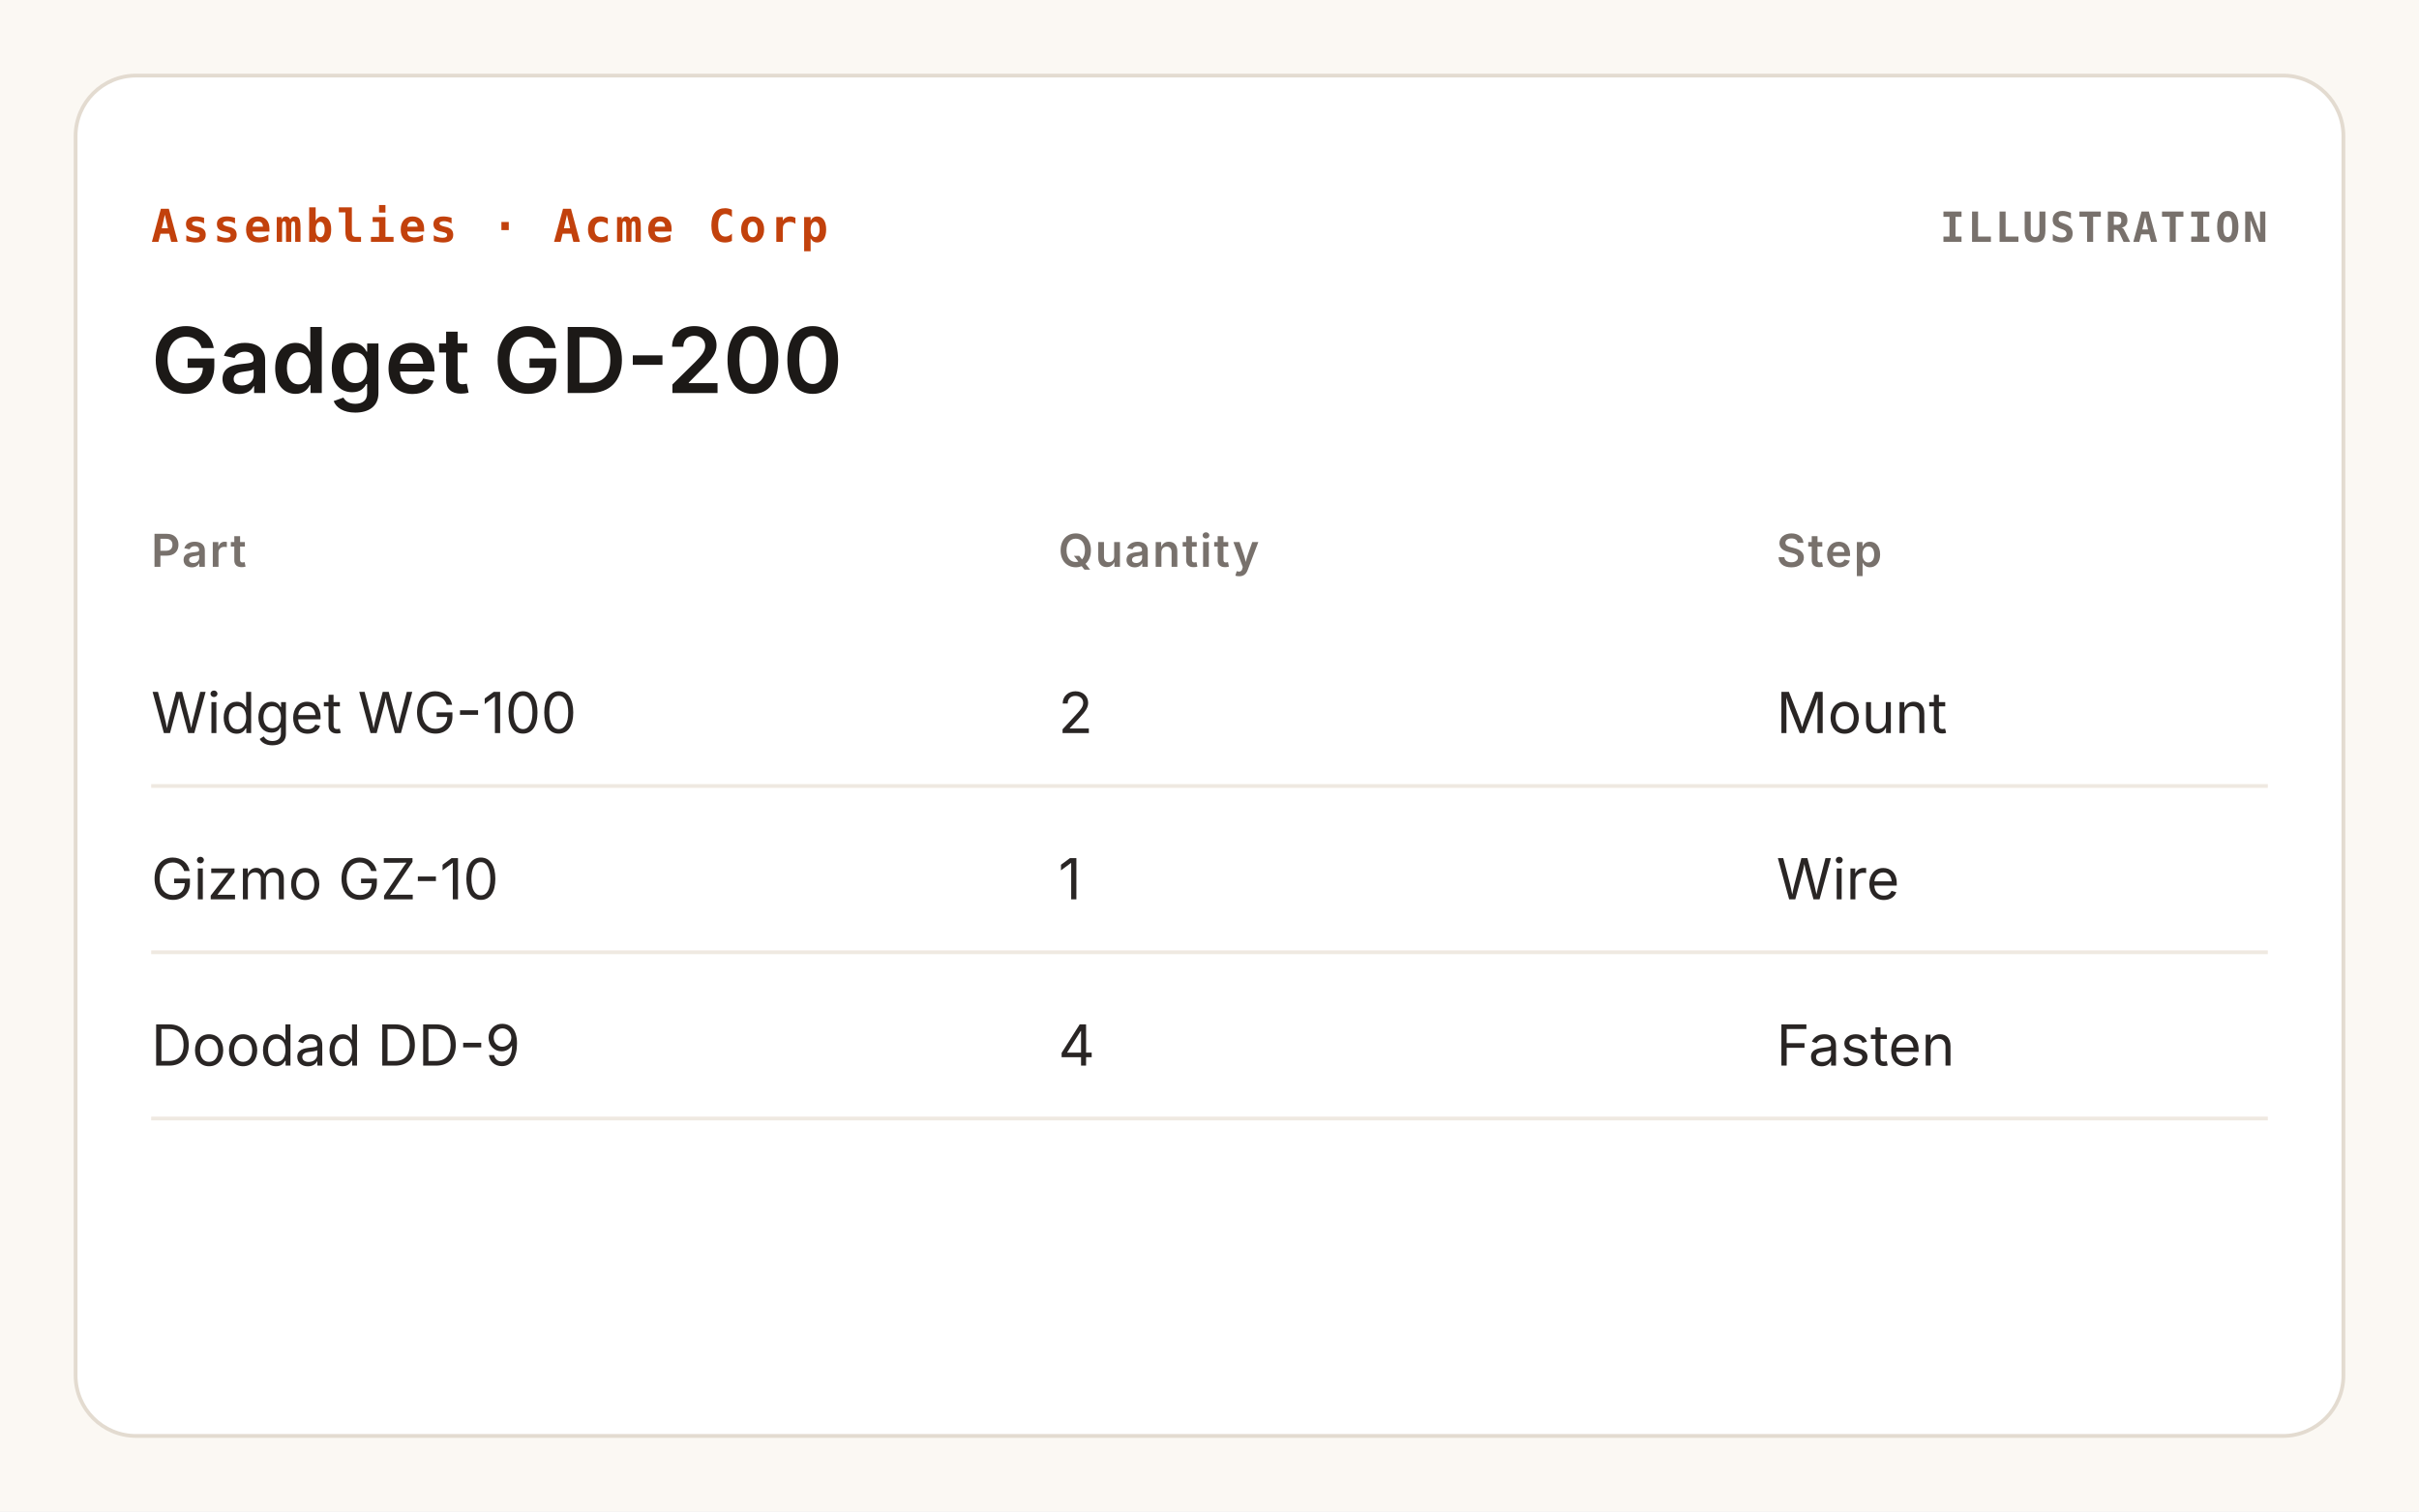
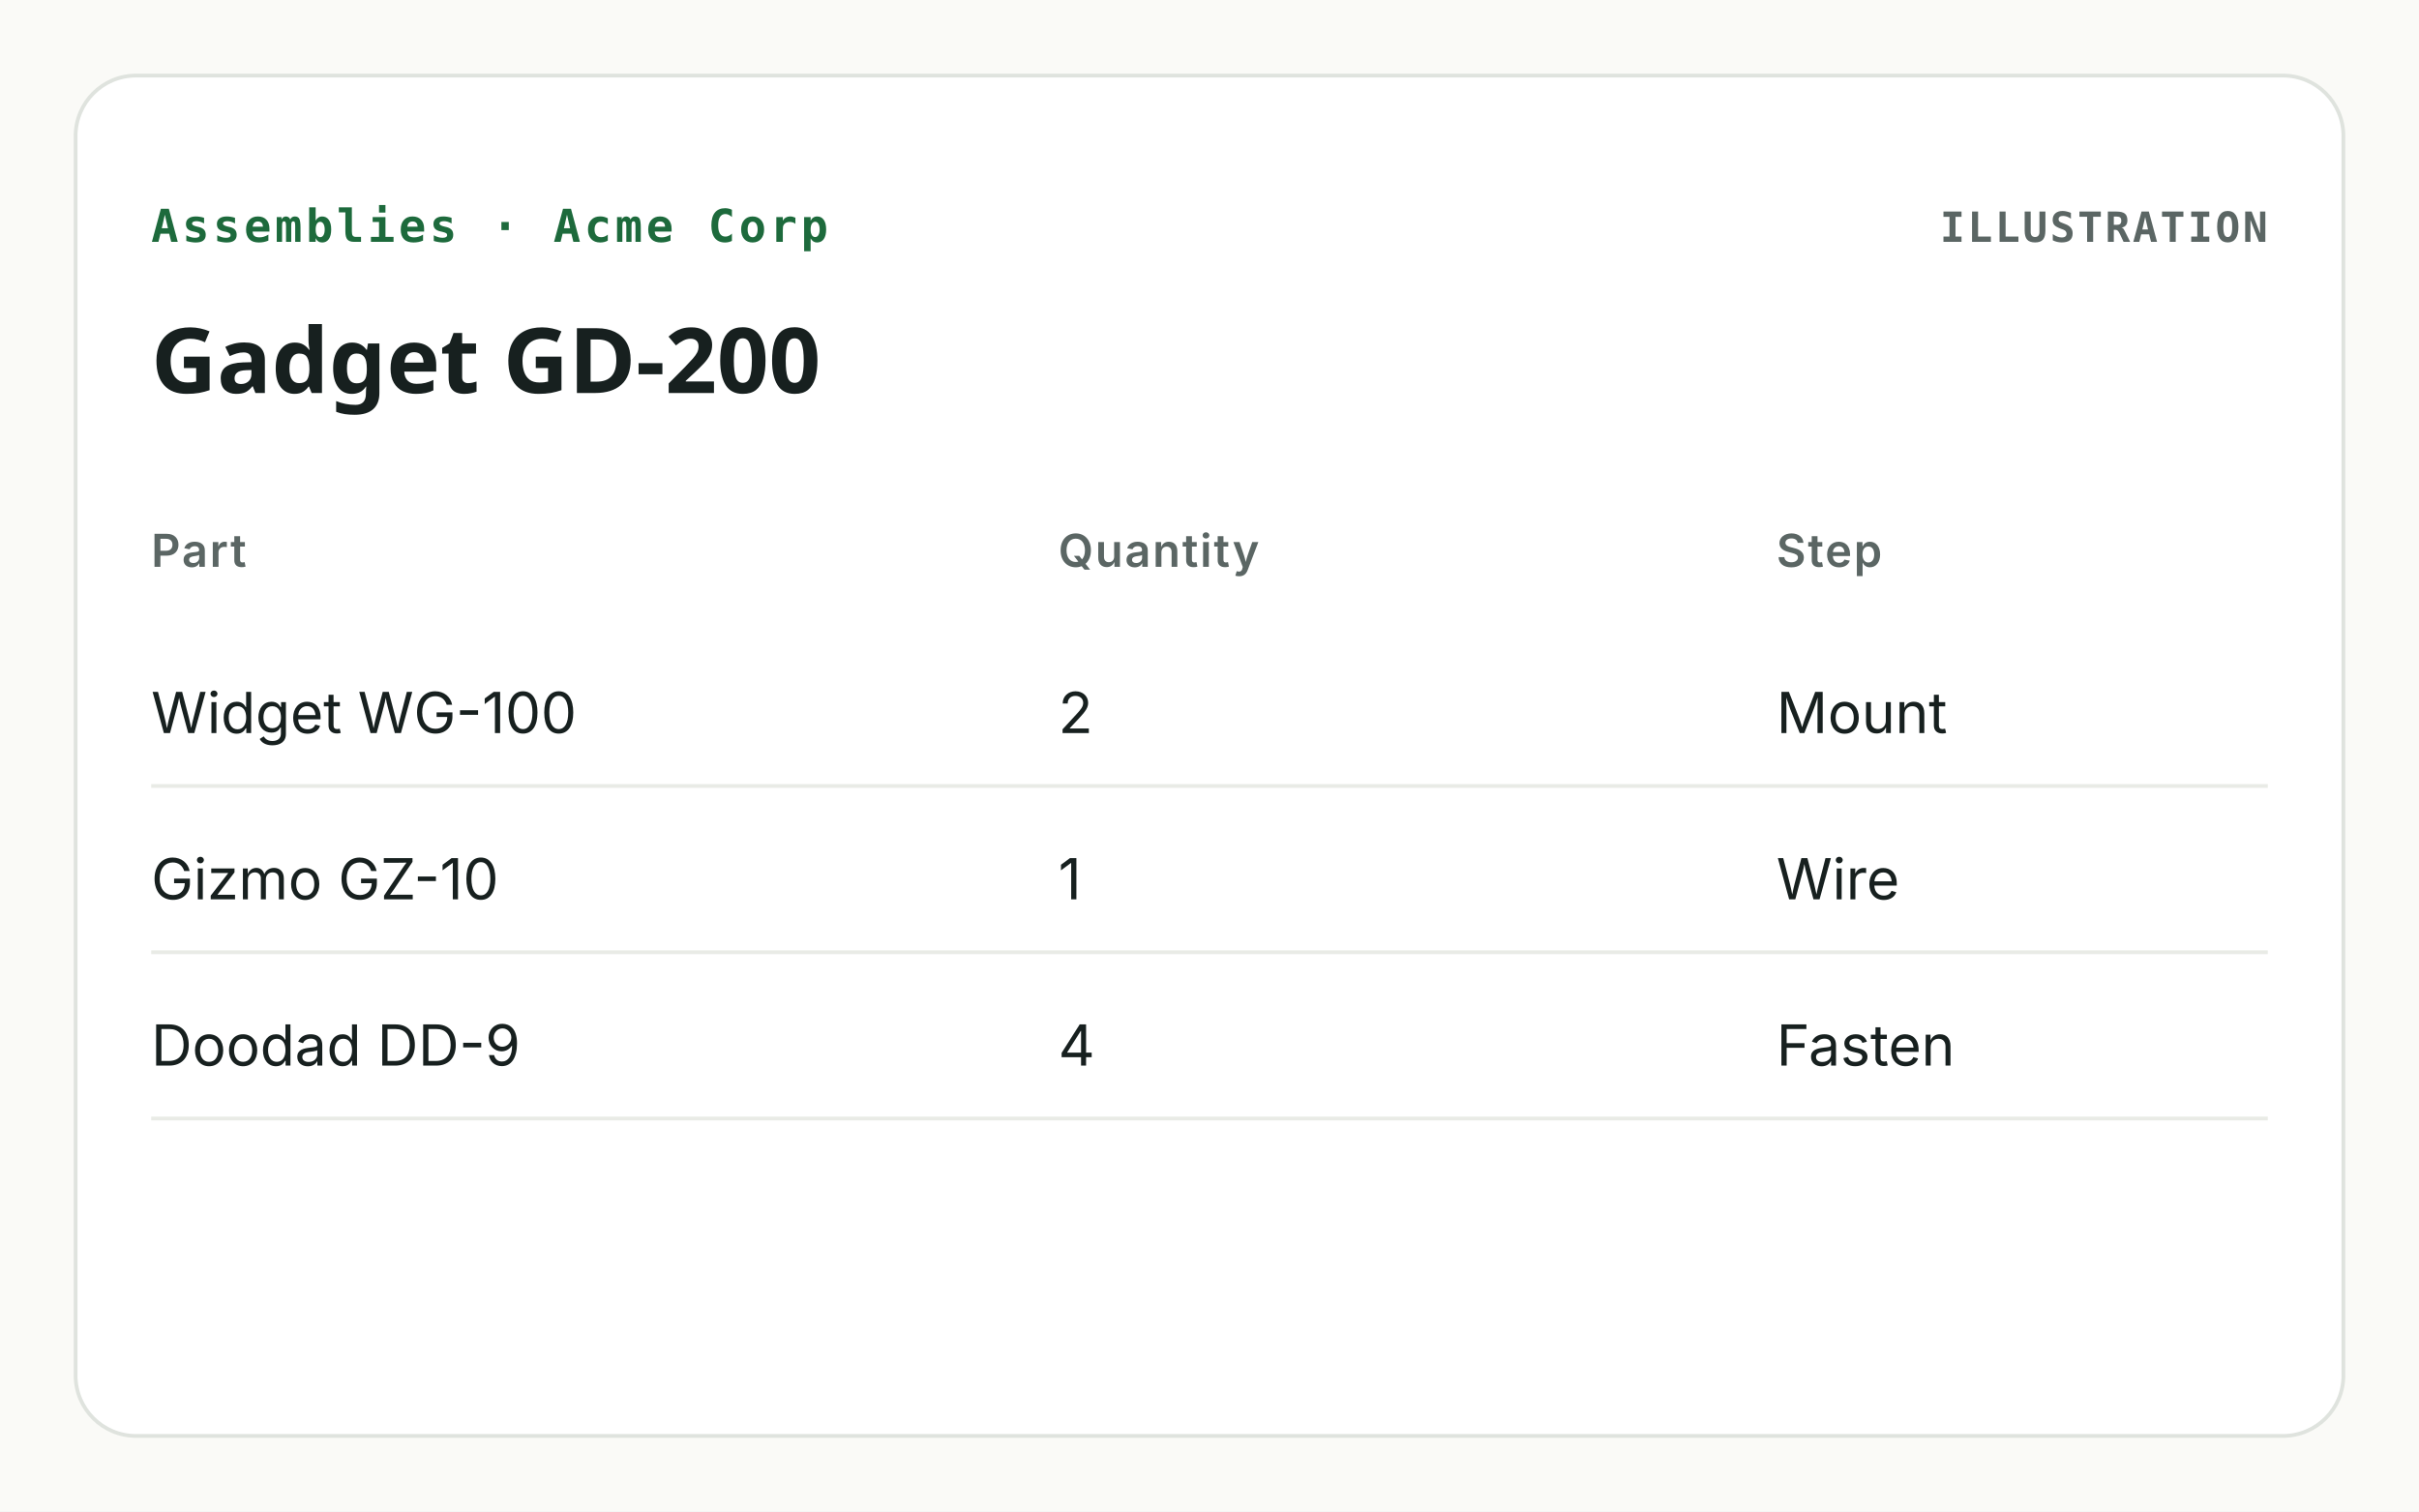
<svg xmlns="http://www.w3.org/2000/svg" viewBox="0 0 640 400" width="640" height="400" role="img" aria-labelledby="title-assemblies">
  <style>
-     .bg { fill: #fbf8f3; }
-     .card { fill: #ffffff; stroke: #e3dbd0; }
-     .kicker { font: 600 12px/1 ui-monospace, "JetBrains Mono", monospace; fill: #c2410c; letter-spacing: 0.08em; text-transform: uppercase; }
-     .title { font: 600 24px/1 Avenir, Inter, system-ui, sans-serif; fill: #1c1917; }
-     .head { font: 600 12px/1 Avenir, Inter, system-ui, sans-serif; fill: #78716c; letter-spacing: 0.04em; text-transform: uppercase; }
-     .cell { font: 400 15px/1 Avenir, Inter, system-ui, sans-serif; fill: #292524; }
-     .rule { stroke: #efe9e1; }
-     .badge { font: 600 11px/1 ui-monospace, "JetBrains Mono", monospace; fill: #78716c; letter-spacing: 0.06em; }
+     .bg { fill: #fafaf7; }
+     .card { fill: #ffffff; stroke: #dfe3de; }
+     .kicker { font: 600 12px/1 ui-monospace, "JetBrains Mono", monospace; fill: #1d6a3c; letter-spacing: 0.08em; text-transform: uppercase; }
+     .title { font: 700 24px/1 Gabarito, "Avenir Next", "Segoe UI", sans-serif; fill: #17201f; }
+     .head { font: 600 12px/1 Inter, -apple-system, "Segoe UI", Roboto, sans-serif; fill: #5b6664; letter-spacing: 0.04em; text-transform: uppercase; }
+     .cell { font: 400 15px/1 Inter, -apple-system, "Segoe UI", Roboto, sans-serif; fill: #17201f; }
+     .rule { stroke: #e9ebe6; }
+     .badge { font: 600 11px/1 ui-monospace, "JetBrains Mono", monospace; fill: #5b6664; letter-spacing: 0.06em; }
  </style>
  <rect class="bg" width="640" height="400" />
  <rect class="card" x="20" y="20" width="600" height="360" rx="16" />
  <text x="40" y="64" class="kicker">Assemblies · Acme Corp</text>
  <text x="40" y="104" class="title">Gadget GD-200</text>
  <text x="600" y="64" text-anchor="end" class="badge">ILLUSTRATION</text>
  <g>
    <text x="40" y="150" class="head">Part</text>
    <text x="280" y="150" class="head">Quantity</text>
    <text x="470" y="150" class="head">Step</text>
    <line x1="40" x2="600" y1="208" y2="208" class="rule" />
    <text x="40" y="194" class="cell">Widget WG-100</text>
    <text x="280" y="194" class="cell">2</text>
    <text x="470" y="194" class="cell">Mount</text>
    <line x1="40" x2="600" y1="252" y2="252" class="rule" />
    <text x="40" y="238" class="cell">Gizmo GZ-10</text>
    <text x="280" y="238" class="cell">1</text>
    <text x="470" y="238" class="cell">Wire</text>
    <line x1="40" x2="600" y1="296" y2="296" class="rule" />
    <text x="40" y="282" class="cell">Doodad DD-9</text>
    <text x="280" y="282" class="cell">4</text>
    <text x="470" y="282" class="cell">Fasten</text>
  </g>
</svg>
